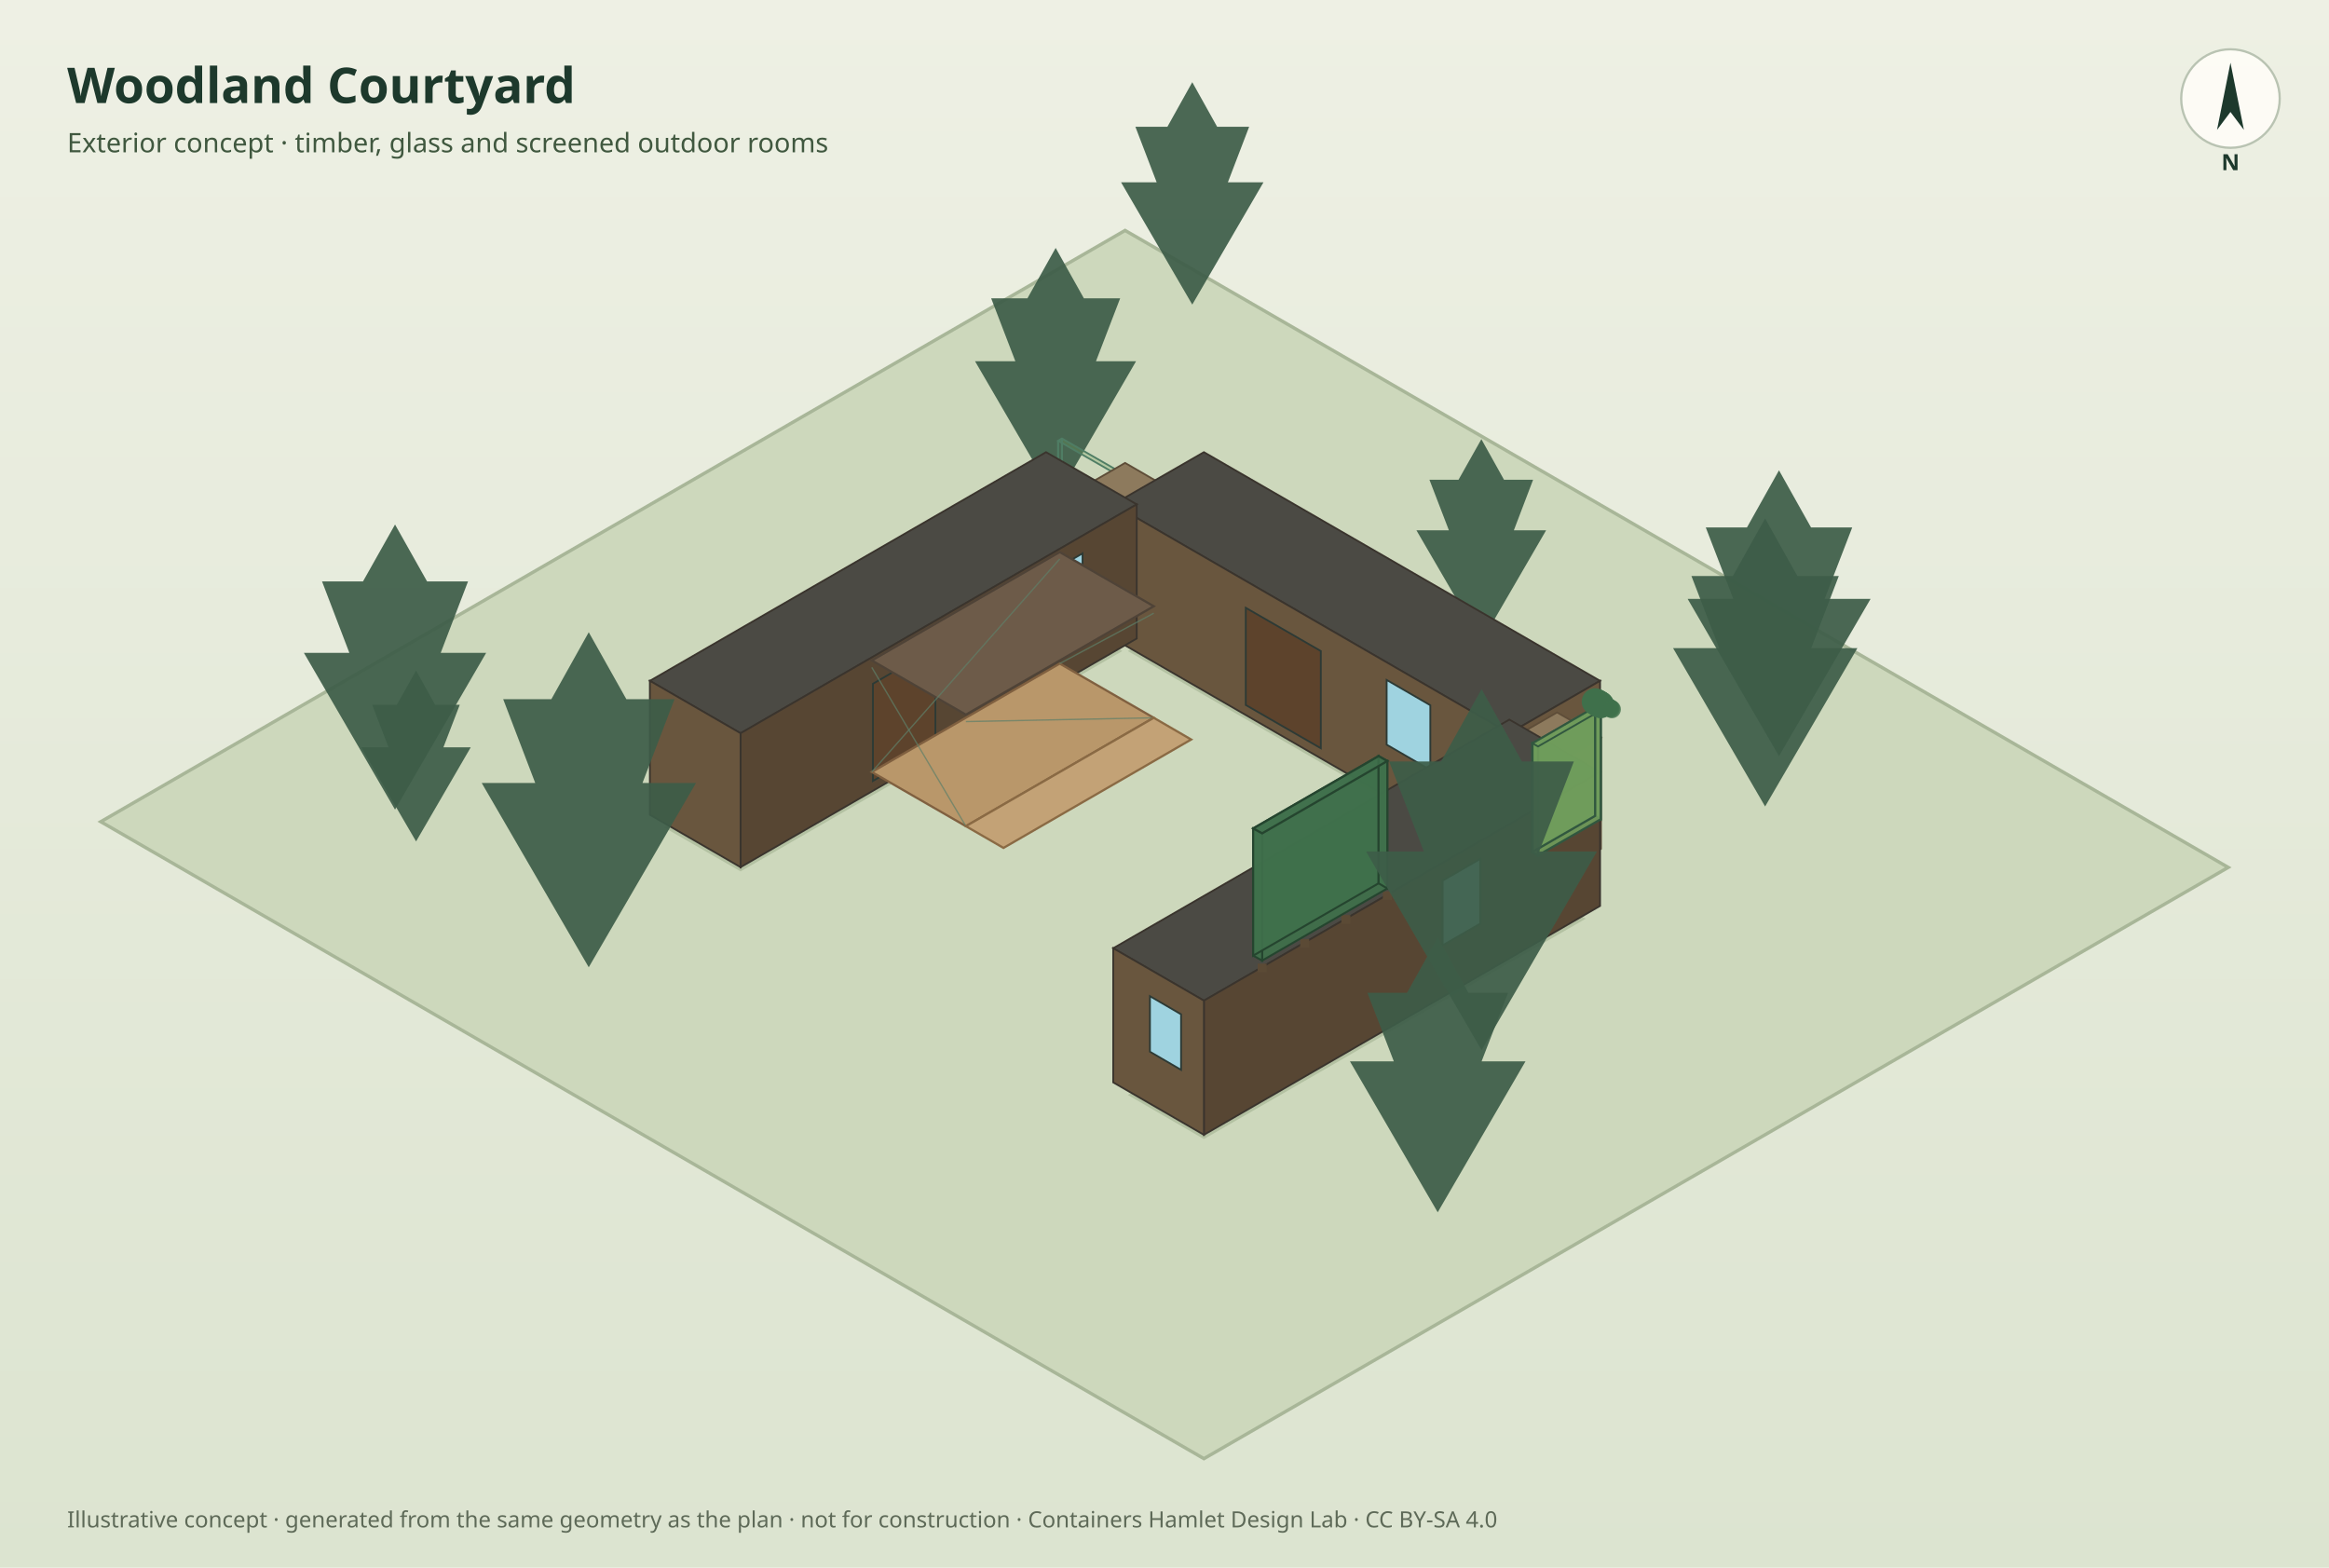
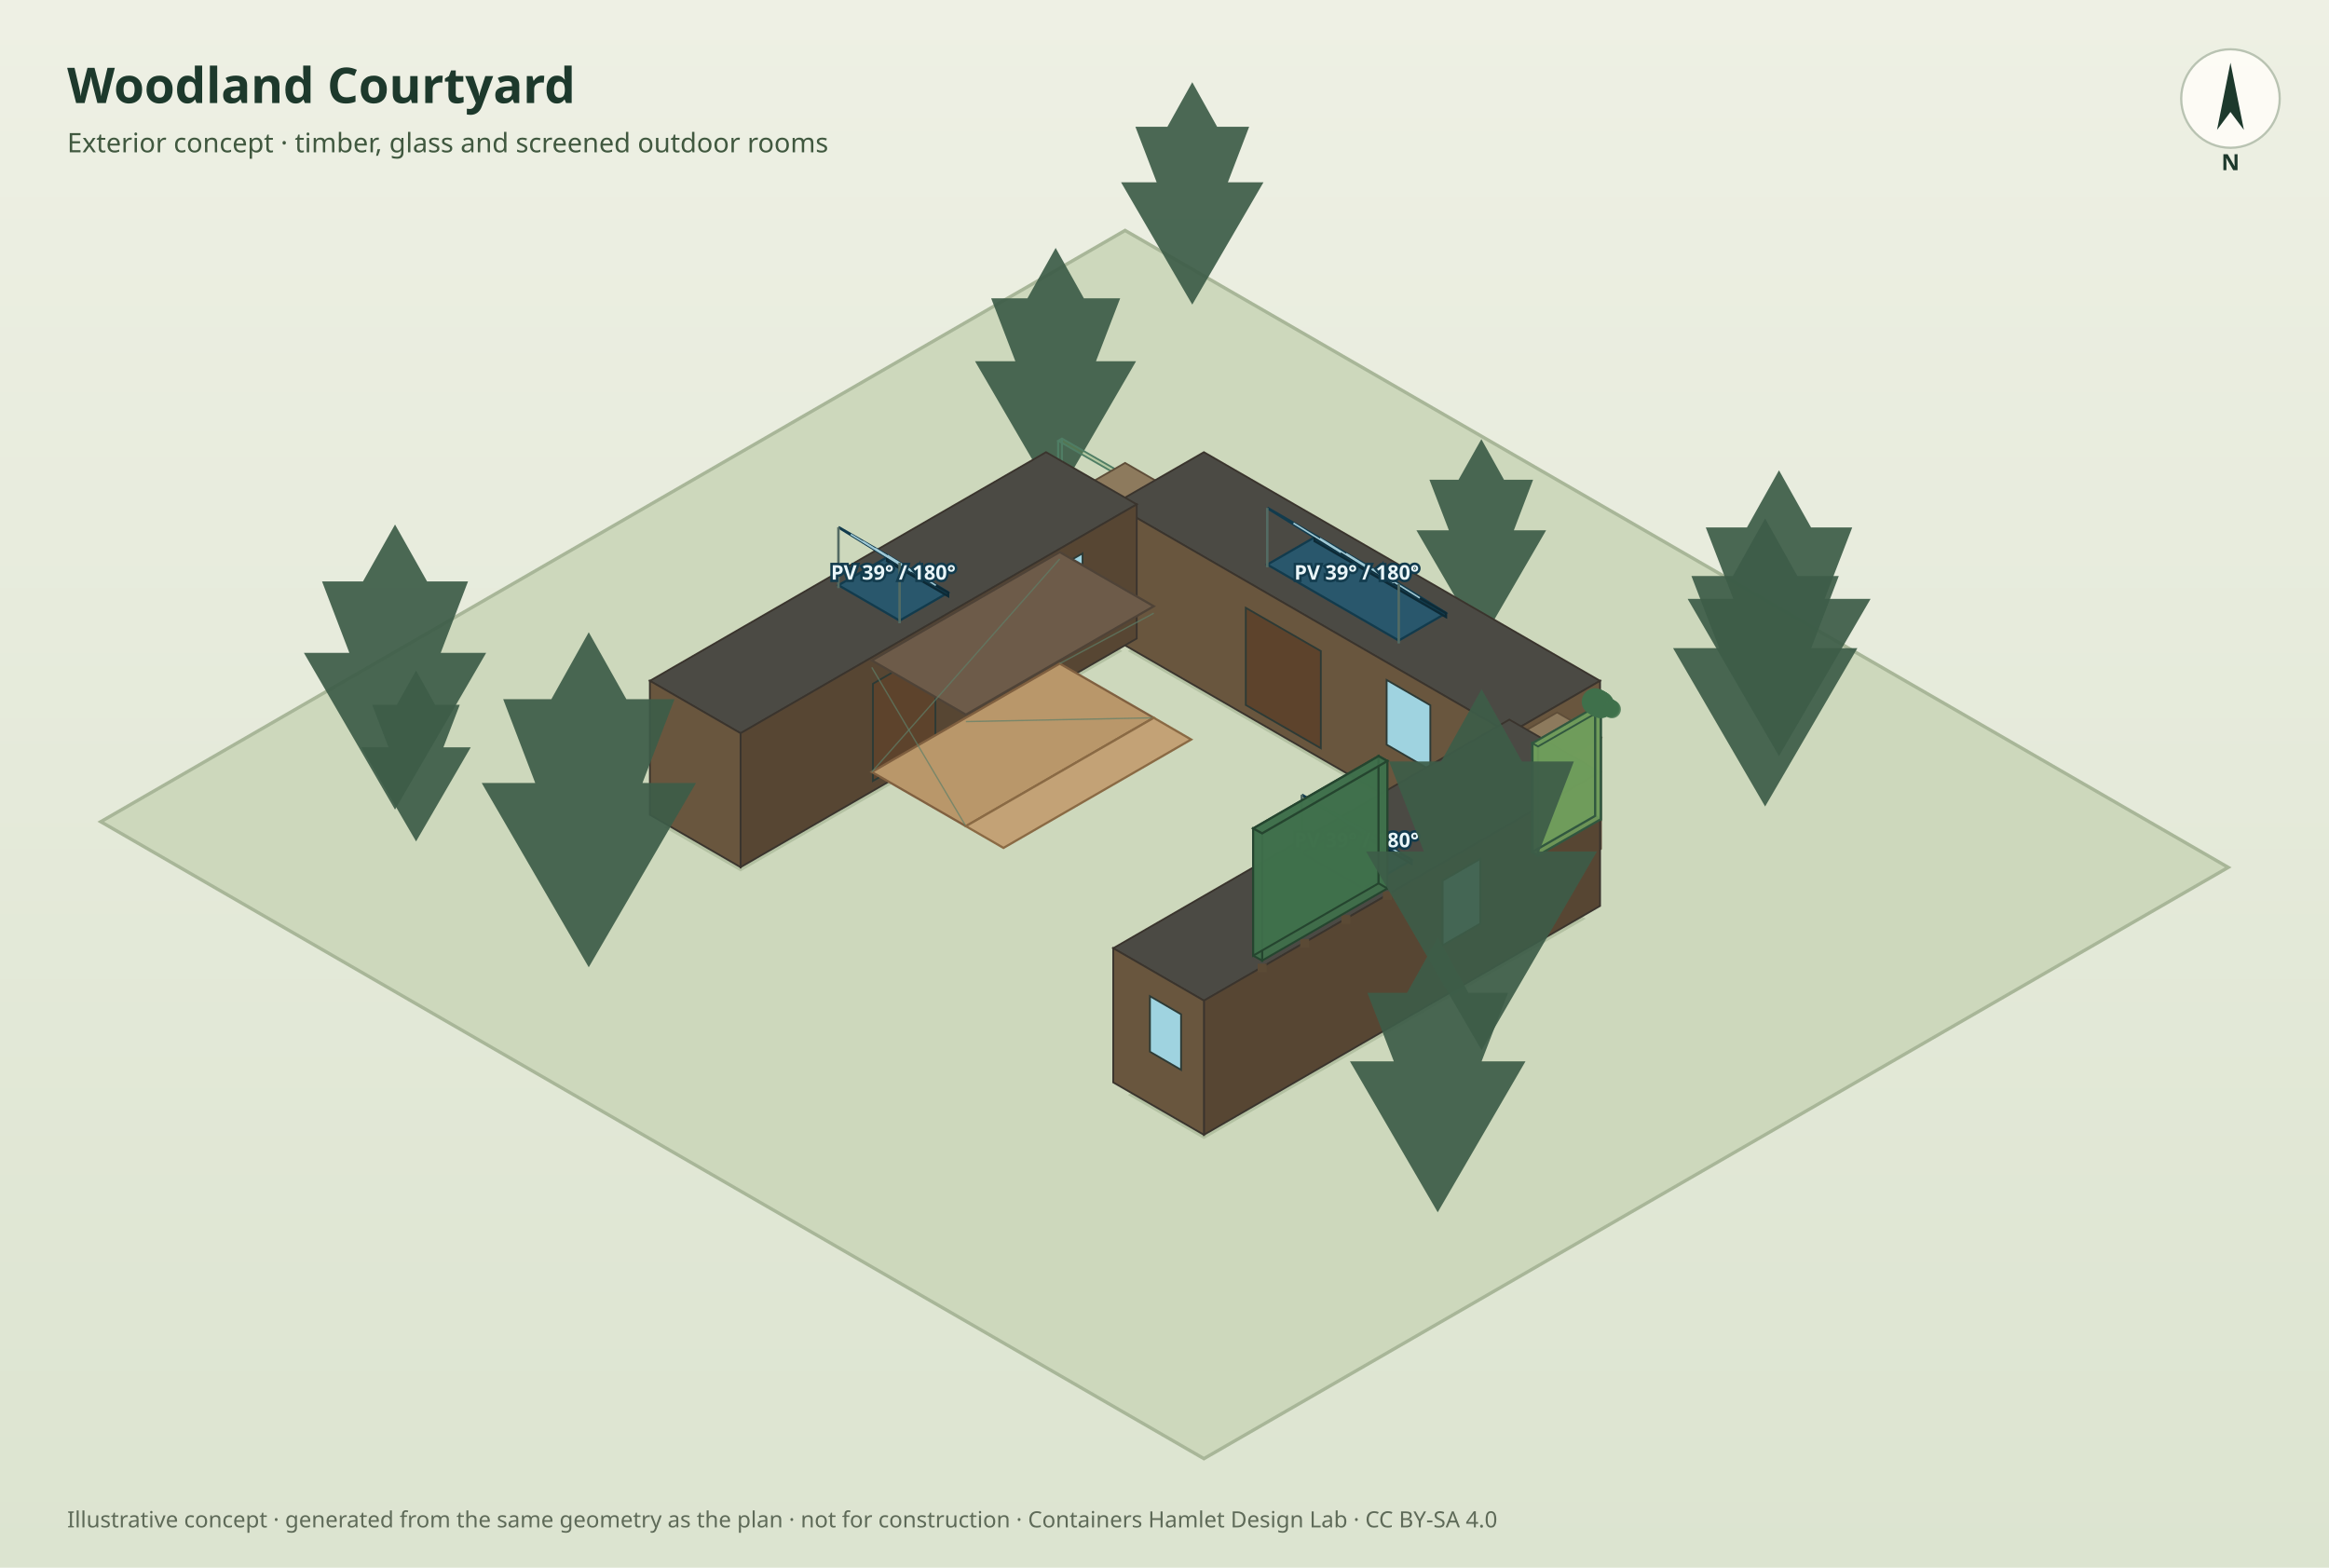
<svg xmlns="http://www.w3.org/2000/svg" viewBox="0 0 1040 700" role="img" aria-labelledby="concept-woodland-courtyard-exterior-t concept-woodland-courtyard-exterior-d">
  <defs>
    <linearGradient id="concept-woodland-courtyard-exterior-sky" x1="0" y1="0" x2="0" y2="1">
      <stop offset="0" stop-color="#eef0e4" />
      <stop offset="1" stop-color="#dce4d0" />
    </linearGradient>
  </defs>
  <rect width="1040" height="700" fill="url(#concept-woodland-courtyard-exterior-sky)" />
  <path d="M502.4 102.9L995 387.3L537.6 651.3L45 366.9Z" fill="#cdd8bc" stroke="#a8b698" stroke-width="1.5" />
  <g fill="#3d5d48" fill-opacity="0.92">
    <path d="M788.2 360.1L829.4 289.4L808.8 289.4L821.1 257.2L802.6 257.2L788.2 231.5L773.8 257.2L755.3 257.2L767.7 289.4L747.1 289.4Z" />
  </g>
  <g fill="#3d5d48" fill-opacity="0.92">
    <path d="M661.5 286.6L690.4 236.8L676 236.8L684.6 214.2L671.6 214.2L661.5 196.1L651.3 214.2L638.3 214.2L647 236.8L632.5 236.8Z" />
  </g>
  <g fill="#3d5d48" fill-opacity="0.92">
    <path d="M794.4 337.6L835.3 267.4L814.8 267.4L827.1 235.5L808.7 235.5L794.4 210L780.1 235.5L761.7 235.5L774 267.4L753.6 267.4Z" />
  </g>
  <g fill="#3d5d48" fill-opacity="0.92">
    <path d="M532.4 136L564.2 81.4L548.3 81.4L557.8 56.6L543.5 56.6L532.4 36.7L521.3 56.6L507 56.6L516.5 81.4L500.6 81.4Z" />
  </g>
  <g fill="#3d5d48" fill-opacity="0.92">
    <path d="M471.4 223.1L507.3 161.3L489.4 161.3L500.2 133.2L484 133.2L471.4 110.7L458.8 133.2L442.6 133.2L453.4 161.3L435.4 161.3Z" />
  </g>
  <g fill="#3d5d48" fill-opacity="0.92">
    <path d="M176.4 361.5L217.1 291.5L196.8 291.5L209 259.6L190.7 259.6L176.4 234.2L162.1 259.6L143.8 259.6L156 291.5L135.7 291.5Z" />
  </g>
  <path d="M502.2 271.9 500.5 272.8 472.5 256.7 474.2 255.7Z" fill="#9ab886" fill-opacity="0.3" stroke="#4f7d64" stroke-width="0.8" />
  <path d="M502.2 211.9 500.5 212.9 472.5 196.8 474.2 195.8Z" fill="#6f9d5b" fill-opacity="0.28" stroke="#4f7d64" stroke-width="0.8" />
  <path d="M502.2 271.9L502.2 211.9" stroke="#4f7d64" stroke-width="0.9" />
  <path d="M500.5 272.8L500.5 212.9" stroke="#4f7d64" stroke-width="0.9" />
  <path d="M472.5 256.7L472.5 196.8" stroke="#4f7d64" stroke-width="0.9" />
  <path d="M474.2 255.7L474.2 195.8" stroke="#4f7d64" stroke-width="0.9" />
  <path d="M502.4 206.7 521.9 218 502.4 229.3 482.8 218Z" fill="#8d7a5d" stroke="#5e4d38" stroke-width="0.8" />
  <path d="M482.8 267.6 502.4 278.9 502.4 229.3 482.8 218Z" fill="#c0aa86" stroke="#5e4d38" stroke-width="0.8" />
  <path d="M521.9 267.6 502.4 278.9 502.4 229.3 521.9 218Z" fill="#c0aa86" stroke="#5e4d38" stroke-width="0.8" />
  <path d="M537.6 271.1 708.1 369.5 674 389.1 503.6 290.7Z" fill="#9eae8d" fill-opacity="0.55" />
  <path d="M537.6 201.9 714.5 304 674 327.4 497.1 225.2Z" fill="#4b4a44" stroke="#3a342d" stroke-width="0.8" />
  <path d="M497.1 285.1 674 387.2 674 327.4 497.1 225.2Z" fill="#69563e" stroke="#3a342d" stroke-width="0.8" />
  <path d="M714.5 363.8 674 387.2 674 327.4 714.5 304Z" fill="#69563e" stroke="#3a342d" stroke-width="0.8" />
  <path d="M556.3 314.8 589.8 334.1 589.8 290.7 556.3 271.4Z" fill="#5d432c" stroke="#2d3a35" stroke-width="0.8" />
  <path d="M619.2 332.5 638.7 343.8 638.7 314.9 619.2 303.6Z" fill="#9fd3e0" stroke="#2d3a35" stroke-width="0.8" />
  <path d="M701.5 348.3 687.5 356.3 687.5 331.5 701.5 323.5Z" fill="#9fd3e0" stroke="#2d3a35" stroke-width="0.8" />
+   <path d="M645.7 273.8 587 239.9 565.9 252.1 624.6 286Z" fill="#245a73" fill-opacity="0.85" stroke="#123b4d" stroke-width="1" />
+   <path d="M645.7 273.8 587 239.9 565.9 226.8 624.6 260.7Z" fill="#2f6d88" fill-opacity="0.9" stroke="#123b4d" stroke-width="1.2" />
+   <path d="M645.7 273.8 587 239.9 587 241.6 645.7 275.5Z" fill="#123b4d" stroke="#0d2a36" stroke-width="1" />
+   <line x1="634" y1="267" x2="612.9" y2="253.9" stroke="#9fc9d6" stroke-width="0.7" />
+   <line x1="622.3" y1="260.2" x2="601.1" y2="247.2" stroke="#9fc9d6" stroke-width="0.7" />
+   <line x1="610.5" y1="253.5" x2="589.4" y2="240.4" stroke="#9fc9d6" stroke-width="0.7" />
+   <line x1="598.8" y1="246.7" x2="577.6" y2="233.6" stroke="#9fc9d6" stroke-width="0.7" />
+   <line x1="565.9" y1="253.3" x2="565.9" y2="226.8" stroke="#536b63" stroke-width="1.1" />
+   <line x1="624.6" y1="287.3" x2="624.6" y2="260.7" stroke="#536b63" stroke-width="1.1" />
+   <text x="605.8" y="258.8" text-anchor="middle" font-family="system-ui, sans-serif" font-size="9" font-weight="800" fill="#eaf6f9" stroke="#123b4d" stroke-width="2.2" paint-order="stroke">PV 39° / 180°</text>
  <path d="M501.2 290.7 330.7 389.1 296.6 369.5 467.1 271.1Z" fill="#9eae8d" fill-opacity="0.55" />
  <path d="M507.6 225.2 330.7 327.4 290.2 304 467.1 201.9Z" fill="#4b4a44" stroke="#3a342d" stroke-width="0.8" />
  <path d="M507.6 285.1 330.7 387.2 330.7 327.4 507.6 225.2Z" fill="#574633" stroke="#3a342d" stroke-width="0.8" />
  <path d="M330.7 387.2 290.2 363.8 290.2 304 330.7 327.4Z" fill="#69563e" stroke="#3a342d" stroke-width="0.8" />
  <path d="M483.4 276 463.8 287.3 463.8 258.4 483.4 247.1Z" fill="#9fd3e0" stroke="#2d3a35" stroke-width="0.8" />
  <path d="M417.7 332.5 389.8 348.7 389.8 305.3 417.7 289.1Z" fill="#5d432c" stroke="#2d3a35" stroke-width="0.8" />
+   <path d="M423.4 264.6 396.1 248.8 374.4 261.3 401.7 277.1Z" fill="#245a73" fill-opacity="0.85" stroke="#123b4d" stroke-width="1" />
+   <path d="M423.4 264.6 396.1 248.8 374.4 235.4 401.7 251.2Z" fill="#2f6d88" fill-opacity="0.9" stroke="#123b4d" stroke-width="1.2" />
+   <path d="M423.4 264.6 396.1 248.8 396.1 250.5 423.4 266.2Z" fill="#123b4d" stroke="#0d2a36" stroke-width="1" />
+   <line x1="417.9" y1="261.4" x2="396.3" y2="248" stroke="#9fc9d6" stroke-width="0.7" />
+   <line x1="412.5" y1="258.3" x2="390.8" y2="244.9" stroke="#9fc9d6" stroke-width="0.7" />
+   <line x1="407" y1="255.1" x2="385.3" y2="241.7" stroke="#9fc9d6" stroke-width="0.7" />
+   <line x1="401.6" y1="252" x2="379.9" y2="238.6" stroke="#9fc9d6" stroke-width="0.7" />
+   <line x1="374.4" y1="262.6" x2="374.4" y2="235.4" stroke="#536b63" stroke-width="1.1" />
+   <line x1="401.7" y1="278.3" x2="401.7" y2="251.2" stroke="#536b63" stroke-width="1.1" />
+   <text x="398.9" y="258.8" text-anchor="middle" font-family="system-ui, sans-serif" font-size="9" font-weight="800" fill="#eaf6f9" stroke="#123b4d" stroke-width="2.2" paint-order="stroke">PV 39° / 180°</text>
  <path d="M515.2 320.5 431.3 368.9 389.3 344.7 473.2 296.3Z" fill="#b9976a" stroke="#806040" stroke-width="1" />
  <path d="M515.2 270.7 431.3 319.1 389.3 294.9 473.2 246.5Z" fill="#6d5b49" stroke="#4f4337" stroke-width="1" />
  <path d="M515.2 320.5L431.3 322.2" stroke="#5e8069" stroke-width="0.6" stroke-opacity="0.7" />
  <path d="M431.3 368.9L389.3 298" stroke="#5e8069" stroke-width="0.6" stroke-opacity="0.7" />
  <path d="M389.3 344.7L473.2 249.6" stroke="#5e8069" stroke-width="0.6" stroke-opacity="0.7" />
  <path d="M473.2 296.3L515.2 273.8" stroke="#5e8069" stroke-width="0.6" stroke-opacity="0.7" />
  <path d="M531.9 330.2 448.1 378.6 431.3 368.9 515.2 320.5Z" fill="#c3a276" stroke="#8a6a44" stroke-width="1" />
  <path d="M695.3 318.1 714.9 329.4 695.3 340.7 675.7 329.4Z" fill="#8d7a5d" stroke="#5e4d38" stroke-width="0.8" />
  <path d="M675.7 379 695.3 390.3 695.3 340.7 675.7 329.4Z" fill="#c0aa86" stroke="#5e4d38" stroke-width="0.8" />
  <path d="M714.9 379 695.3 390.3 695.3 340.7 714.9 329.4Z" fill="#c0aa86" stroke="#5e4d38" stroke-width="0.8" />
  <path d="M708.1 410.2 537.6 508.6 503.6 488.9 674 390.5Z" fill="#9eae8d" fill-opacity="0.55" />
  <path d="M714.5 344.7 537.6 446.8 497.1 423.4 674 321.3Z" fill="#4b4a44" stroke="#3a342d" stroke-width="0.8" />
  <path d="M714.5 404.5 537.6 506.7 537.6 446.8 714.5 344.7Z" fill="#574633" stroke="#3a342d" stroke-width="0.8" />
  <path d="M537.6 506.7 497.1 483.3 497.1 423.4 537.6 446.8Z" fill="#69563e" stroke="#3a342d" stroke-width="0.8" />
  <path d="M661 412.4 644.2 422.1 644.2 393.2 661 383.5Z" fill="#9fd3e0" stroke="#2d3a35" stroke-width="0.8" />
  <path d="M527.4 477.7 513.5 469.6 513.5 444.8 527.4 452.9Z" fill="#9fd3e0" stroke="#2d3a35" stroke-width="0.8" />
+   <path d="M630.3 384 603 368.3 581.3 380.8 608.6 396.5Z" fill="#245a73" fill-opacity="0.85" stroke="#123b4d" stroke-width="1" />
+   <path d="M630.3 384 603 368.3 581.3 354.9 608.6 370.6Z" fill="#2f6d88" fill-opacity="0.9" stroke="#123b4d" stroke-width="1.2" />
+   <path d="M630.3 384 603 368.3 603 369.9 630.3 385.7Z" fill="#123b4d" stroke="#0d2a36" stroke-width="1" />
+   <line x1="624.8" y1="380.9" x2="603.2" y2="367.5" stroke="#9fc9d6" stroke-width="0.7" />
+   <line x1="619.4" y1="377.7" x2="597.7" y2="364.3" stroke="#9fc9d6" stroke-width="0.7" />
+   <line x1="613.9" y1="374.6" x2="592.3" y2="361.2" stroke="#9fc9d6" stroke-width="0.7" />
+   <line x1="608.5" y1="371.4" x2="586.8" y2="358" stroke="#9fc9d6" stroke-width="0.7" />
+   <line x1="581.3" y1="382" x2="581.3" y2="354.9" stroke="#536b63" stroke-width="1.1" />
+   <line x1="608.6" y1="397.8" x2="608.6" y2="370.6" stroke="#536b63" stroke-width="1.1" />
+   <text x="605.8" y="378.3" text-anchor="middle" font-family="system-ui, sans-serif" font-size="9" font-weight="800" fill="#eaf6f9" stroke="#123b4d" stroke-width="2.2" paint-order="stroke">PV 39° / 180°</text>
  <path d="M712.3 364.3 714.8 365.8 714.8 317.2 712.3 315.7Z" fill="#6f9d5b" fill-opacity="0.9" stroke="#31573f" stroke-width="1" />
  <path d="M714.8 365.8 686.8 381.9 686.8 333.3 714.8 317.2Z" fill="#6f9d5b" fill-opacity="0.9" stroke="#31573f" stroke-width="1" />
  <path d="M686.8 381.9 684.3 380.4 684.3 331.9 686.8 333.3Z" fill="#6f9d5b" fill-opacity="0.9" stroke="#31573f" stroke-width="1" />
  <path d="M684.3 380.4 712.3 364.3 712.3 315.7 684.3 331.9Z" fill="#6f9d5b" fill-opacity="0.9" stroke="#31573f" stroke-width="1" />
  <path d="M712.3 315.7 714.8 317.2 686.8 333.3 684.3 331.9Z" fill="#6f9d5b" fill-opacity="0.65" stroke="#31573f" stroke-width="0.8" />
  <circle cx="712.3" cy="313.3" r="6" fill="#3f704b" />
  <circle cx="717.3" cy="315.3" r="4" fill="#3f704b" opacity="0.8" />
  <circle cx="712.8" cy="313.6" r="6" fill="#3f704b" />
  <circle cx="717.8" cy="315.6" r="4" fill="#3f704b" opacity="0.8" />
  <circle cx="713.3" cy="313.8" r="6" fill="#3f704b" />
  <circle cx="718.3" cy="315.8" r="4" fill="#3f704b" opacity="0.8" />
  <circle cx="713.8" cy="314.1" r="6" fill="#3f704b" />
  <circle cx="718.8" cy="316.1" r="4" fill="#3f704b" opacity="0.8" />
  <circle cx="714.3" cy="314.4" r="6" fill="#3f704b" />
  <circle cx="719.3" cy="316.4" r="4" fill="#3f704b" opacity="0.8" />
  <circle cx="714.8" cy="314.7" r="6" fill="#3f704b" />
  <circle cx="719.8" cy="316.7" r="4" fill="#3f704b" opacity="0.8" />
  <line x1="619.5" y1="401.8" x2="619.5" y2="398" stroke="#5b4a35" stroke-width="4" />
  <line x1="601" y1="412.5" x2="601" y2="408.6" stroke="#5b4a35" stroke-width="4" />
  <line x1="582.6" y1="423.1" x2="582.6" y2="419.3" stroke="#5b4a35" stroke-width="4" />
  <line x1="563.6" y1="434.1" x2="563.6" y2="430.3" stroke="#5b4a35" stroke-width="4" />
  <path d="M619.5 396.7 563.6 428.9 563.6 372.1 619.5 339.8Z" fill="#3f704b" fill-opacity="0.92" stroke="#25452f" stroke-width="0.9" />
  <path d="M563.6 428.9 559.6 426.7 559.6 369.9 563.6 372.1Z" fill="#3f704b" fill-opacity="0.92" stroke="#25452f" stroke-width="0.9" />
  <path d="M559.6 426.7 615.6 394.4 615.6 337.6 559.6 369.9Z" fill="#3f704b" fill-opacity="0.92" stroke="#25452f" stroke-width="0.9" />
  <path d="M615.6 394.4 619.5 396.7 619.5 339.8 615.6 337.6Z" fill="#3f704b" fill-opacity="0.92" stroke="#25452f" stroke-width="0.9" />
  <path d="M619.5 339.8 563.6 372.1 559.6 369.9 615.6 337.6Z" fill="#3f704b" fill-opacity="0.8" stroke="#25452f" stroke-width="1" />
  <g fill="#3d5d48" fill-opacity="0.92">
    <path d="M642 541.3L681.2 473.9L661.6 473.9L673.4 443.3L655.7 443.3L642 418.7L628.3 443.3L610.6 443.3L622.4 473.9L602.8 473.9Z" />
  </g>
  <g fill="#3d5d48" fill-opacity="0.92">
    <path d="M661.6 468.9L713.1 380.2L687.3 380.2L702.8 340L679.6 340L661.6 307.7L643.5 340L620.3 340L635.8 380.2L610 380.2Z" />
  </g>
  <g fill="#3d5d48" fill-opacity="0.92">
    <path d="M185.8 375.7L210.2 333.7L198 333.7L205.3 314.7L194.3 314.7L185.8 299.4L177.2 314.7L166.2 314.7L173.5 333.7L161.3 333.7Z" />
  </g>
  <g fill="#3d5d48" fill-opacity="0.92">
    <path d="M262.9 431.9L310.8 349.6L286.9 349.6L301.2 312.2L279.7 312.2L262.9 282.3L246.2 312.2L224.7 312.2L239 349.6L215.1 349.6Z" />
  </g>
  <text x="30" y="46" font-family="system-ui, sans-serif" font-size="22" font-weight="800" fill="#1d392c">Woodland Courtyard</text>
  <text x="30" y="68" font-family="system-ui, sans-serif" font-size="12" fill="#40583f">Exterior concept · timber, glass and screened outdoor rooms</text>
  <g aria-hidden="true">
    <circle cx="996" cy="44" r="22" fill="#fffdf7" fill-opacity="0.9" stroke="#b9c3b2" />
    <path d="M996 28l6 30l-6 -8l-6 8z" fill="#1d392c" />
    <text x="996" y="76" text-anchor="middle" font-size="10" font-weight="700" font-family="system-ui, sans-serif" fill="#1d392c">N</text>
  </g>
  <text x="30" y="682" font-family="system-ui, sans-serif" font-size="10" fill="#5e6a58">Illustrative concept · generated from the same geometry as the plan · not for construction · Containers Hamlet Design Lab · CC BY-SA 4.0</text>
</svg>
